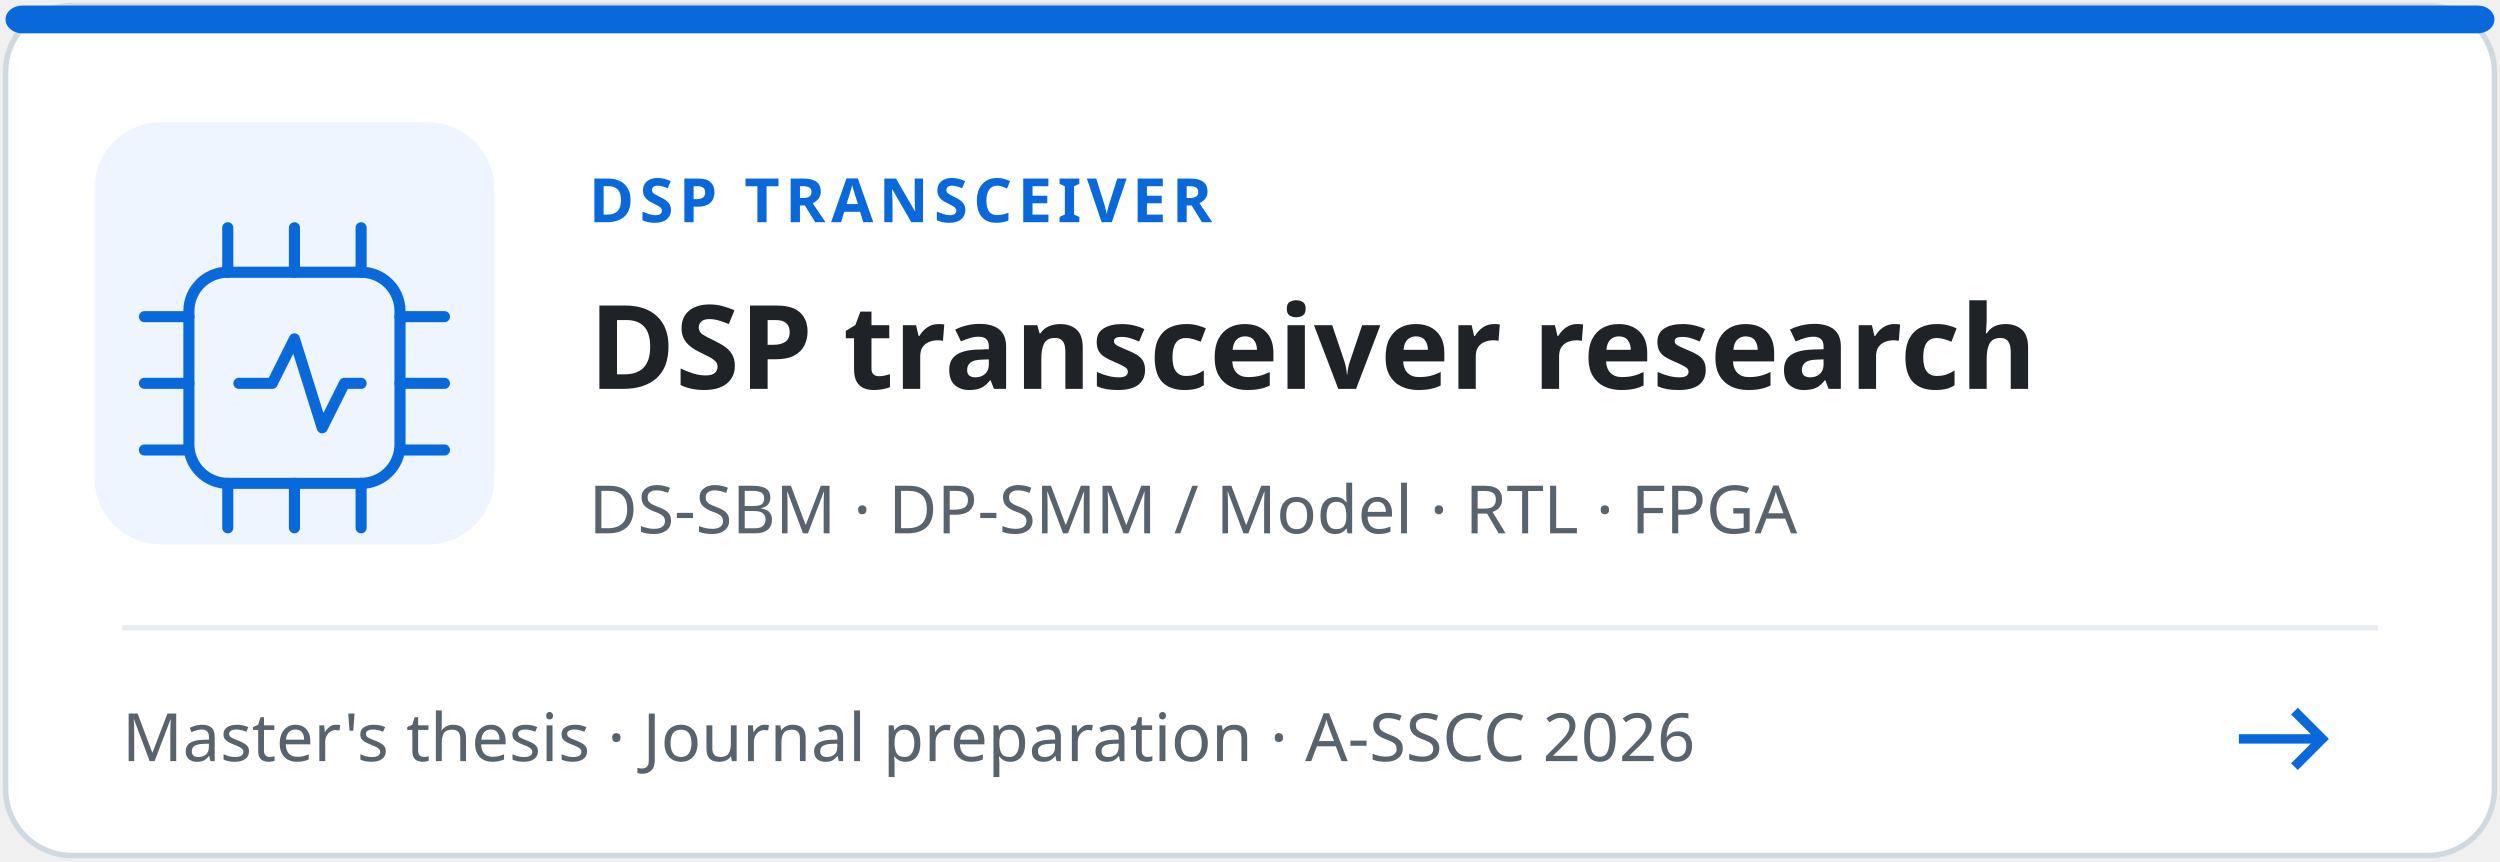
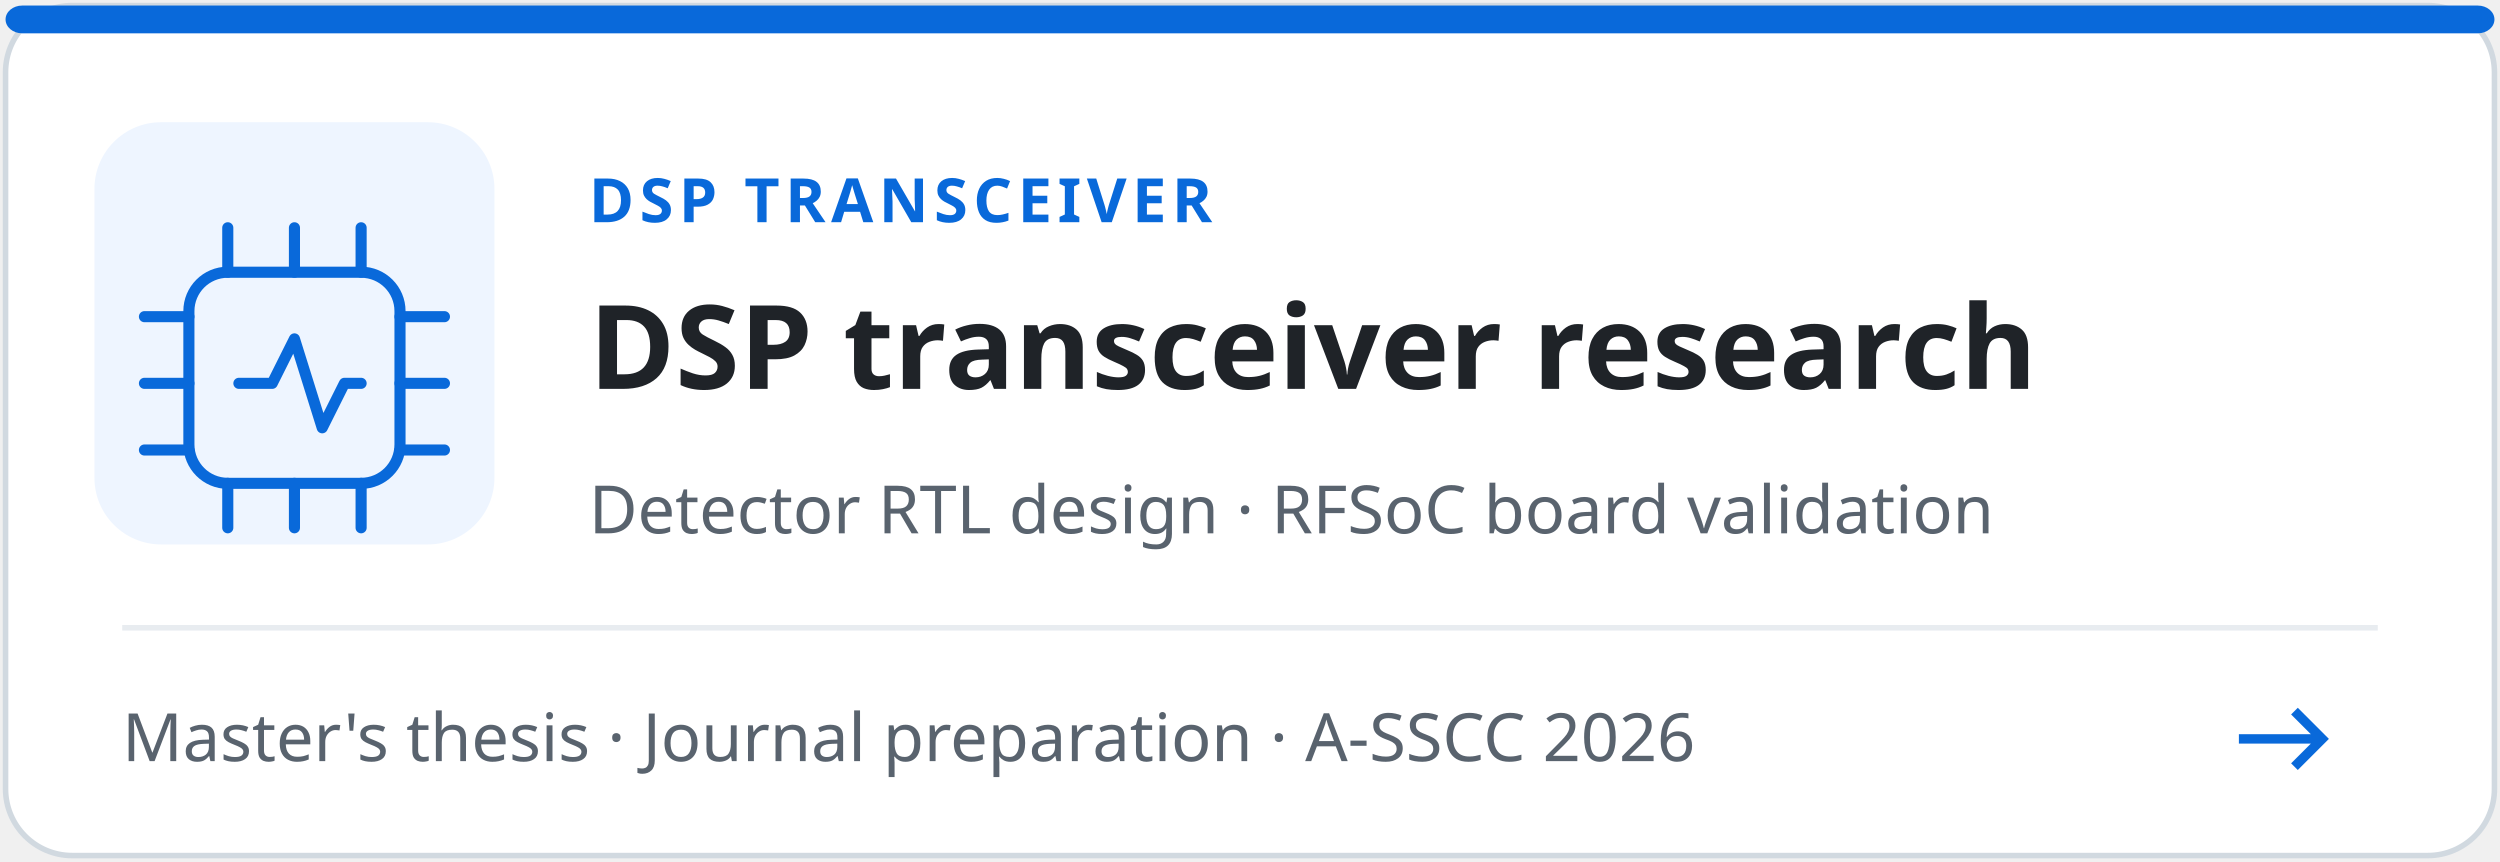
<svg xmlns="http://www.w3.org/2000/svg" width="450" height="155" viewBox="0 0 450 155" role="img" aria-label="DSP transceiver research">
  <g font-family="Malgun Gothic, Apple SD Gothic Neo, Segoe UI, sans-serif">
    <rect x="1" y="1" width="448" height="153" rx="12" fill="#ffffff" stroke="#d1d9e0" />
    <rect x="1" y="1" width="448" height="5" rx="3" fill="#0969da" />
    <rect x="17" y="22" width="72" height="76" rx="12" fill="#eef5ff" />
    <g transform="translate(16 19)" fill="none" stroke="#0969da" stroke-width="2" stroke-linecap="round" stroke-linejoin="round">
      <rect x="18" y="30" width="38" height="38" rx="7" />
      <path d="M25 22v8m12-8v8m12-8v8M25 68v8m12-8v8m12-8v8M10 38h8m-8 12h8m-8 12h8m38-24h8m-8 12h8m-8 12h8" />
      <path d="M27 50h6l4-8 5 16 4-8h3" />
    </g>
    <text x="106" y="40" font-size="11" font-weight="700" fill="#0969da" letter-spacing="1">DSP TRANSCEIVER</text>
    <text x="106" y="70" font-size="21" font-weight="700" fill="#1f2328">DSP transceiver research</text>
-     <text x="106" y="96" font-size="12" fill="#59636e">DS-SBM · DP-SMM / Model · RTL · FPGA</text>
+     <text x="106" y="96" font-size="12" fill="#59636e">Detector RTL design · RFSoC board validation</text>
    <path d="M22 113H428" stroke="#e8ecf0" />
    <text x="22" y="137" font-size="12" fill="#59636e">Master's thesis · Journal preparation · A-SSCC 2026</text>
    <path d="M413 128l5 5-5 5m-10-5h15" stroke="#0969da" stroke-width="1.7" fill="none" />
  </g>
</svg>
